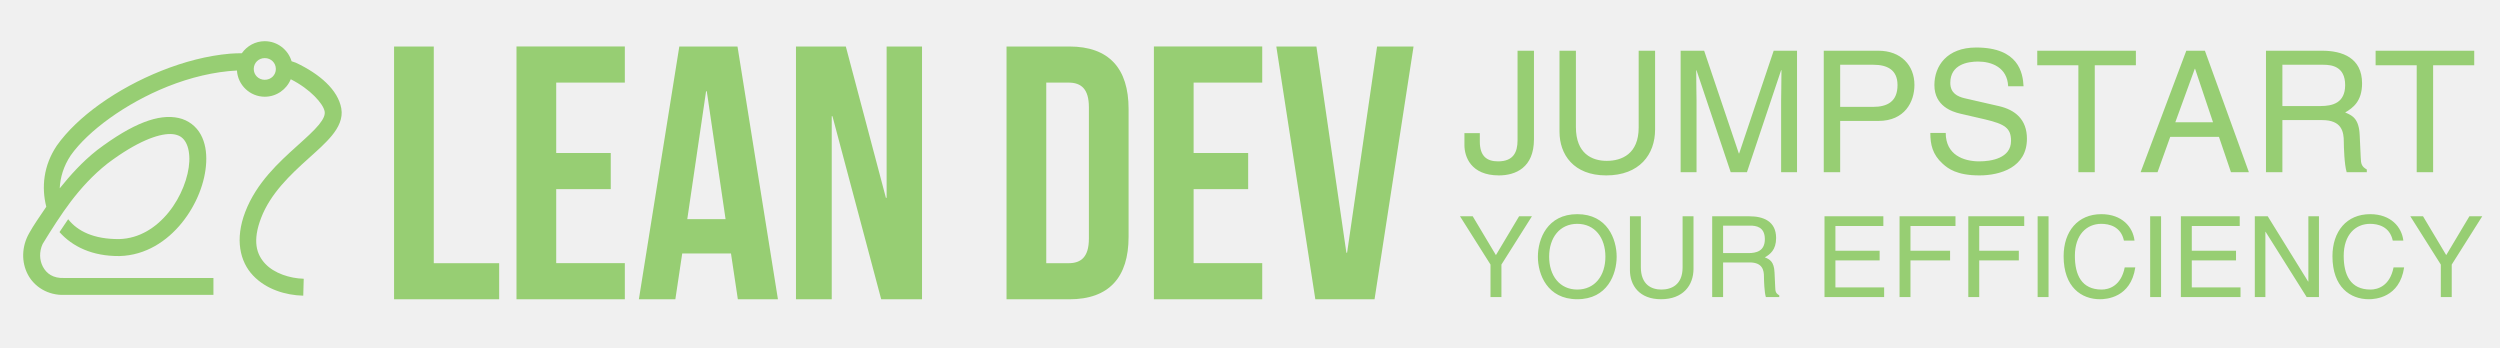
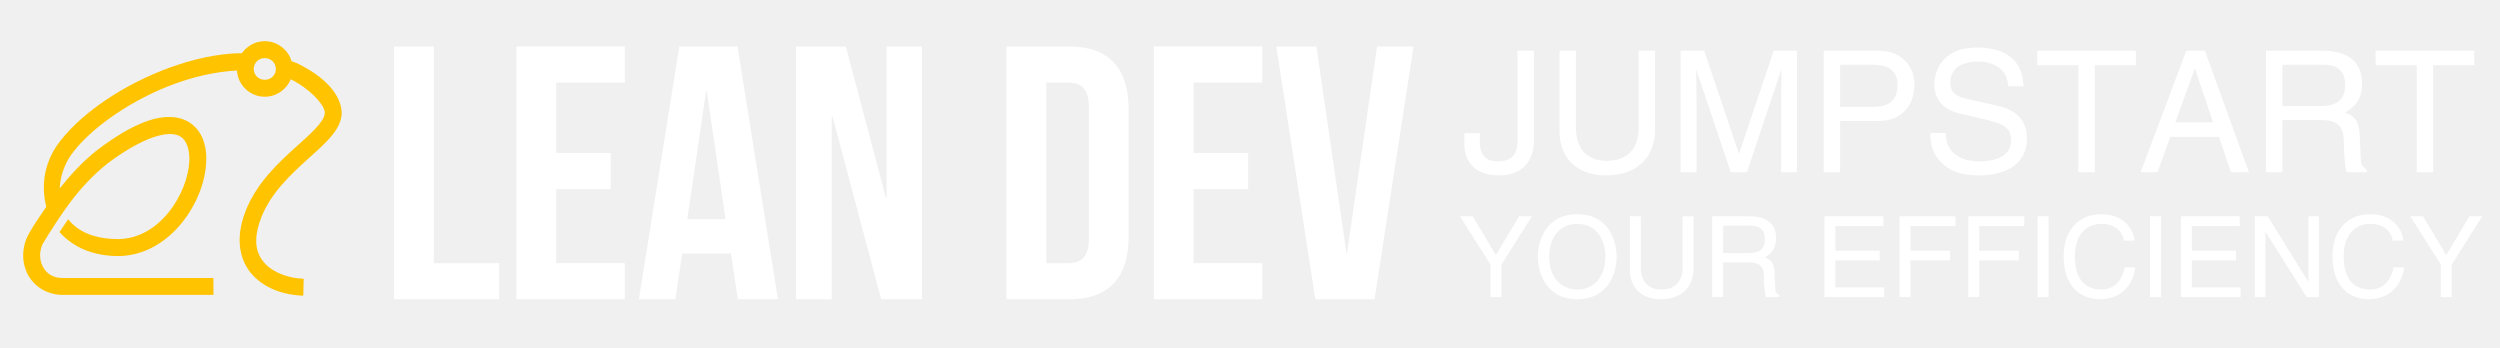
<svg xmlns="http://www.w3.org/2000/svg" version="1.1" width="3600" height="500" viewBox="0 0 3600 500" id="svg20">
  <defs id="defs24" />
  <g transform="matrix(8.104458,0,0,8.104458,81.04457,-795.1854)" id="g18">
    <defs id="SvgjsDefs1266" />
-     <g id="SvgjsG1268" featureKey="Qg0WB5-0" transform="matrix(5.063235,0,0,5.063235,184.7803,-16.66194)" style="fill:#97CE73;fill-opacity:1">
-       <path style="fill:#97CE73;stroke-width:0.634;fill-opacity:1" d="m -24.641,33.172 v -8.871 h 1.394 v 7.604 h 2.294 v 1.267 z m 5.69,-7.604 v 2.471 h 1.914 v 1.267 h -1.914 v 2.598 h 2.408 v 1.267 h -3.802 v -8.871 h 3.802 v 1.267 z m 6.362,-1.267 1.419,8.871 h -1.407 l -0.241,-1.609 h -1.711 l -0.241,1.609 h -1.28 l 1.419,-8.871 z m -1.103,1.571 -0.659,4.486 h 1.343 l -0.659,-4.486 z m 6.146,7.3 -1.711,-6.425 h -0.025 v 6.425 h -1.255 v -8.871 h 1.749 l 1.407,5.31 h 0.025 v -5.31 h 1.242 v 8.871 z m 4.398,0 v -8.871 h 2.205 c 1.394,0 2.078,0.773 2.078,2.192 V 30.98 c 0,1.419 -0.684,2.192 -2.078,2.192 z m 2.18,-7.604 H -1.754 v 6.337 h 0.786 c 0.444,0 0.71,-0.228 0.71,-0.862 v -4.613 c 0,-0.634 -0.266,-0.862 -0.71,-0.862 z m 4.385,0 v 2.471 h 1.914 v 1.267 h -1.914 v 2.598 h 2.408 v 1.267 H 2.023 v -8.871 h 3.802 v 1.267 z m 4.309,-1.267 1.052,7.236 h 0.025 L 9.855,24.301 H 11.135 L 9.766,33.172 H 7.688 L 6.319,24.301 Z" id="path12" />
+     <g id="SvgjsG1268" featureKey="Qg0WB5-0" transform="matrix(5.063235,0,0,5.063235,184.7803,-16.66194)" style="fill:#FFFFFF;fill-opacity:1">
+       <path style="fill:#FFFFFF;stroke-width:0.634;fill-opacity:1" d="m -24.641,33.172 v -8.871 h 1.394 v 7.604 h 2.294 v 1.267 z m 5.69,-7.604 v 2.471 h 1.914 v 1.267 h -1.914 v 2.598 h 2.408 v 1.267 h -3.802 v -8.871 h 3.802 v 1.267 z m 6.362,-1.267 1.419,8.871 h -1.407 l -0.241,-1.609 h -1.711 l -0.241,1.609 h -1.28 l 1.419,-8.871 z m -1.103,1.571 -0.659,4.486 h 1.343 l -0.659,-4.486 z m 6.146,7.3 -1.711,-6.425 h -0.025 v 6.425 h -1.255 v -8.871 h 1.749 l 1.407,5.31 h 0.025 v -5.31 h 1.242 v 8.871 z m 4.398,0 v -8.871 h 2.205 c 1.394,0 2.078,0.773 2.078,2.192 V 30.98 c 0,1.419 -0.684,2.192 -2.078,2.192 z m 2.18,-7.604 H -1.754 v 6.337 h 0.786 c 0.444,0 0.71,-0.228 0.71,-0.862 v -4.613 c 0,-0.634 -0.266,-0.862 -0.71,-0.862 z m 4.385,0 v 2.471 h 1.914 v 1.267 h -1.914 v 2.598 h 2.408 v 1.267 H 2.023 v -8.871 h 3.802 v 1.267 z m 4.309,-1.267 1.052,7.236 h 0.025 L 9.855,24.301 H 11.135 L 9.766,33.172 H 7.688 L 6.319,24.301 Z" id="path12" />
    </g>
-     <g style="fill:#97CE73;fill-opacity:1" id="SvgjsG1267-0" featureKey="e7LhAk-0" transform="matrix(2.608404,0,0,2.608404,-12.27026,93.67827)">
-       <g style="stroke-width:1.066;fill:#97CE73;fill-opacity:1" transform="matrix(0.93813,0,0,0.93843,-33.311,0.092397)" id="g9-8">
-         <g style="stroke-width:1.227;fill:#97CE73;fill-opacity:1" transform="matrix(0.17328,0.17322,-0.17328,0.17322,-877.94,-4124.9)" id="g7-8">
-           <g style="stroke-width:1.61;fill:#97CE73;fill-opacity:1" transform="matrix(0.62042,-0.62042,0.61978,0.61978,28.093,13202)" id="g5-3">
-             <path d="m 14959,8559.6 c -3.193,0 -6.031,1.619 -7.745,4.07 -1.309,0.023 -2.621,0.035 -3.945,0.147 -7.77,0.659 -15.719,2.785 -23.237,5.792 -15.031,6.013 -28.417,15.525 -35.302,25.296 l -0.01,0.024 -0.03,0.034 c -4.466,6.686 -5.182,14.012 -3.517,20.611 -2.102,3.121 -4.4,6.384 -5.778,8.933 -2.599,4.545 -2.639,9.827 -0.446,13.981 2.19,4.156 6.792,7.101 12.436,6.878 h 50.237 v -5.715 h -50.466 c -3.667,0.145 -5.897,-1.472 -7.141,-3.836 -1.131,-2.144 -1.304,-4.97 -0.08,-7.648 2.962,-4.881 6.301,-10.09 9.549,-14.396 3.392,-4.431 7.347,-8.853 12.345,-12.802 l 0.01,-0.01 c 10.025,-7.563 17.149,-10.022 21.236,-9.977 0.582,0.01 1.104,0.056 1.563,0.158 1.84,0.405 2.877,1.281 3.698,2.774 0.814,1.493 1.261,3.714 1.139,6.341 -0.239,5.253 -2.76,11.961 -6.972,17.178 -4.212,5.209 -9.924,8.883 -16.701,9.067 -8.587,0.068 -14.115,-2.699 -17.239,-6.72 l -2.928,4.356 c 4.361,4.892 11.062,8.183 20.238,8.102 h 0.04 c 8.787,-0.226 16.033,-5.029 21.026,-11.207 4.993,-6.178 7.929,-13.753 8.243,-20.522 0.157,-3.384 -0.347,-6.617 -1.843,-9.349 -1.496,-2.732 -4.136,-4.866 -7.485,-5.602 -6.694,-1.473 -15.433,1.737 -27.525,10.871 l -0.03,0.01 -0.01,0.024 c -5.015,3.962 -9.022,8.465 -12.58,12.882 0.187,-3.617 1.229,-7.404 3.732,-11.16 5.847,-8.28 18.569,-17.606 32.71,-23.262 7.712,-3.085 15.798,-5.021 23.416,-5.413 0.279,4.924 4.4,8.868 9.396,8.868 3.943,0 7.362,-2.459 8.769,-5.915 6.626,3.343 10.99,8.317 11.441,10.871 v 0.01 c 0.196,1.106 -0.278,2.461 -1.944,4.506 -1.67,2.045 -4.365,4.461 -7.409,7.204 -6.083,5.485 -13.644,12.365 -17.428,22.186 -3.577,9.289 -1.85,16.869 2.616,21.584 4.465,4.715 11.025,6.654 16.947,6.812 l 0.156,-5.726 c -4.719,-0.126 -9.94,-1.844 -12.948,-5.021 -3.009,-3.177 -4.449,-7.725 -1.418,-15.6 3.174,-8.245 9.87,-14.538 15.91,-19.986 3.02,-2.724 5.866,-5.215 8.007,-7.84 2.141,-2.625 3.75,-5.702 3.141,-9.125 -1.108,-6.257 -7.221,-11.617 -15.306,-15.443 l -0.04,-0.024 -0.06,-0.01 c -0.45,-0.191 -0.928,-0.308 -1.384,-0.481 -1.158,-3.897 -4.785,-6.774 -9.041,-6.777 z m 0,5.715 c 2.115,0 3.741,1.636 3.741,3.678 0,2.042 -1.626,3.657 -3.741,3.657 -2.11,0 -3.723,-1.615 -3.723,-3.657 0,-2.042 1.613,-3.678 3.723,-3.678 z" color="" dominant-baseline="auto" solid-color="" stop-color="" style="font-variant-ligatures:normal;font-variant-position:normal;font-variant-caps:normal;font-variant-numeric:normal;font-variant-alternates:normal;font-feature-settings:normal;text-indent:0;text-decoration:none;text-decoration-line:none;text-decoration-style:solid;text-transform:none;text-orientation:mixed;dominant-baseline:auto;white-space:normal;shape-padding:0;isolation:auto;mix-blend-mode:normal;color-rendering:auto;image-rendering:auto;shape-rendering:auto;fill:#97CE73;fill-opacity:1" id="path3-3" />
+     <g style="fill:#FFFFFF;fill-opacity:1" id="SvgjsG1267-0" featureKey="e7LhAk-0" transform="matrix(2.608404,0,0,2.608404,-12.27026,93.67827)">
+       <g style="stroke-width:1.066;fill:#FFC300;fill-opacity:1" transform="matrix(0.93813,0,0,0.93843,-33.311,0.092397)" id="g9-8">
+         <g style="stroke-width:1.227;fill:#FFC300;fill-opacity:1" transform="matrix(0.17328,0.17322,-0.17328,0.17322,-877.94,-4124.9)" id="g7-8">
+           <g style="stroke-width:1.61;fill:#FFC300;fill-opacity:1" transform="matrix(0.62042,-0.62042,0.61978,0.61978,28.093,13202)" id="g5-3">
+             <path d="m 14959,8559.6 c -3.193,0 -6.031,1.619 -7.745,4.07 -1.309,0.023 -2.621,0.035 -3.945,0.147 -7.77,0.659 -15.719,2.785 -23.237,5.792 -15.031,6.013 -28.417,15.525 -35.302,25.296 l -0.01,0.024 -0.03,0.034 c -4.466,6.686 -5.182,14.012 -3.517,20.611 -2.102,3.121 -4.4,6.384 -5.778,8.933 -2.599,4.545 -2.639,9.827 -0.446,13.981 2.19,4.156 6.792,7.101 12.436,6.878 h 50.237 v -5.715 h -50.466 c -3.667,0.145 -5.897,-1.472 -7.141,-3.836 -1.131,-2.144 -1.304,-4.97 -0.08,-7.648 2.962,-4.881 6.301,-10.09 9.549,-14.396 3.392,-4.431 7.347,-8.853 12.345,-12.802 l 0.01,-0.01 c 10.025,-7.563 17.149,-10.022 21.236,-9.977 0.582,0.01 1.104,0.056 1.563,0.158 1.84,0.405 2.877,1.281 3.698,2.774 0.814,1.493 1.261,3.714 1.139,6.341 -0.239,5.253 -2.76,11.961 -6.972,17.178 -4.212,5.209 -9.924,8.883 -16.701,9.067 -8.587,0.068 -14.115,-2.699 -17.239,-6.72 l -2.928,4.356 c 4.361,4.892 11.062,8.183 20.238,8.102 h 0.04 c 8.787,-0.226 16.033,-5.029 21.026,-11.207 4.993,-6.178 7.929,-13.753 8.243,-20.522 0.157,-3.384 -0.347,-6.617 -1.843,-9.349 -1.496,-2.732 -4.136,-4.866 -7.485,-5.602 -6.694,-1.473 -15.433,1.737 -27.525,10.871 l -0.03,0.01 -0.01,0.024 c -5.015,3.962 -9.022,8.465 -12.58,12.882 0.187,-3.617 1.229,-7.404 3.732,-11.16 5.847,-8.28 18.569,-17.606 32.71,-23.262 7.712,-3.085 15.798,-5.021 23.416,-5.413 0.279,4.924 4.4,8.868 9.396,8.868 3.943,0 7.362,-2.459 8.769,-5.915 6.626,3.343 10.99,8.317 11.441,10.871 v 0.01 c 0.196,1.106 -0.278,2.461 -1.944,4.506 -1.67,2.045 -4.365,4.461 -7.409,7.204 -6.083,5.485 -13.644,12.365 -17.428,22.186 -3.577,9.289 -1.85,16.869 2.616,21.584 4.465,4.715 11.025,6.654 16.947,6.812 l 0.156,-5.726 c -4.719,-0.126 -9.94,-1.844 -12.948,-5.021 -3.009,-3.177 -4.449,-7.725 -1.418,-15.6 3.174,-8.245 9.87,-14.538 15.91,-19.986 3.02,-2.724 5.866,-5.215 8.007,-7.84 2.141,-2.625 3.75,-5.702 3.141,-9.125 -1.108,-6.257 -7.221,-11.617 -15.306,-15.443 l -0.04,-0.024 -0.06,-0.01 c -0.45,-0.191 -0.928,-0.308 -1.384,-0.481 -1.158,-3.897 -4.785,-6.774 -9.041,-6.777 z m 0,5.715 c 2.115,0 3.741,1.636 3.741,3.678 0,2.042 -1.626,3.657 -3.741,3.657 -2.11,0 -3.723,-1.615 -3.723,-3.657 0,-2.042 1.613,-3.678 3.723,-3.678 z" color="" dominant-baseline="auto" solid-color="" stop-color="" style="font-variant-ligatures:normal;font-variant-position:normal;font-variant-caps:normal;font-variant-numeric:normal;font-variant-alternates:normal;font-feature-settings:normal;text-indent:0;text-decoration:none;text-decoration-line:none;text-decoration-style:solid;text-transform:none;text-orientation:mixed;dominant-baseline:auto;white-space:normal;shape-padding:0;isolation:auto;mix-blend-mode:normal;color-rendering:auto;image-rendering:auto;shape-rendering:auto;fill:#FFC300;fill-opacity:1" id="path3-3" />
          </g>
        </g>
      </g>
    </g>
-     <g id="SvgjsG1269-4" featureKey="sloganFeature-0" transform="matrix(0.9997057,0,0,0.9997057,125.4122,130.9103)" style="fill:#97CE73;fill-opacity:1">
-       <path d="M 131.4,14.22 V 20 h -1.94 v -5.78 l -5.42,-8.58 h 2.26 l 4.12,6.9 4.12,-6.9 h 2.28 z m 18.48,-1.4 c 0,-3.38 -1.88,-5.84 -5,-5.84 -3.12,0 -5,2.46 -5,5.84 0,3.38 1.88,5.84 5,5.84 3.12,0 5,-2.46 5,-5.84 z m 2,0 c 0,3.1 -1.64,7.56 -7,7.56 -5.36,0 -7,-4.46 -7,-7.56 0,-3.1 1.64,-7.56 7,-7.56 5.36,0 7,4.46 7,7.56 z M 163.6,5.64 h 1.94 v 9.32 c 0,2.94 -1.84,5.42 -5.78,5.42 -3.86,0 -5.52,-2.48 -5.52,-5.16 V 5.64 h 1.94 v 9.04 c 0,3.12 1.9,3.98 3.64,3.98 1.78,0 3.78,-0.82 3.78,-3.94 z m 7.2,8.2 V 20 h -1.94 V 5.64 h 6.64 c 2.36,0 4.72,0.82 4.72,3.86 0,2.12 -1.08,2.9 -2,3.44 0.82,0.34 1.64,0.7 1.72,2.7 l 0.12,2.6 c 0.02,0.8 0.12,1.1 0.72,1.44 V 20 h -2.38 c -0.28,-0.88 -0.34,-3.06 -0.34,-3.6 0,-1.18 -0.24,-2.56 -2.56,-2.56 z m 0,-6.54 v 4.88 h 4.5 c 1.42,0 2.92,-0.36 2.92,-2.48 0,-2.22 -1.62,-2.4 -2.58,-2.4 z m 28.62,10.98 V 20 h -10.6 V 5.64 h 10.46 v 1.72 h -8.52 v 4.4 h 7.86 v 1.72 h -7.86 v 4.8 z m 4.68,-4.8 V 20 h -1.94 V 5.64 h 9.94 v 1.72 h -8 v 4.4 h 7.04 v 1.72 z m 12.22,0 V 20 h -1.94 V 5.64 h 9.94 v 1.72 h -8 v 4.4 h 7.04 v 1.72 z M 228.64,5.64 V 20 H 226.7 V 5.64 Z m 15.28,4.32 h -1.88 c -0.54,-2.52 -2.64,-2.98 -4.02,-2.98 -2.6,0 -4.7,1.92 -4.7,5.7 0,3.38 1.2,5.98 4.76,5.98 1.26,0 3.44,-0.6 4.1,-3.94 h 1.88 c -0.8,5.42 -5.2,5.66 -6.28,5.66 -3.26,0 -6.46,-2.12 -6.46,-7.64 0,-4.42 2.52,-7.48 6.7,-7.48 3.7,0 5.62,2.3 5.9,4.7 z m 4.72,-4.32 V 20 H 246.7 V 5.64 Z m 14.12,12.64 V 20 h -10.6 V 5.64 h 10.46 v 1.72 h -8.52 v 4.4 h 7.86 v 1.72 h -7.86 v 4.8 z m 12.06,-1.04 V 5.64 h 1.88 V 20 h -2.18 l -7.3,-11.6 h -0.04 V 20 H 265.3 V 5.64 h 2.3 l 7.18,11.6 z M 291.7,9.96 h -1.88 c -0.54,-2.52 -2.64,-2.98 -4.02,-2.98 -2.6,0 -4.7,1.92 -4.7,5.7 0,3.38 1.2,5.98 4.76,5.98 1.26,0 3.44,-0.6 4.1,-3.94 h 1.88 c -0.8,5.42 -5.2,5.66 -6.28,5.66 -3.26,0 -6.46,-2.12 -6.46,-7.64 0,-4.42 2.52,-7.48 6.7,-7.48 3.7,0 5.62,2.3 5.9,4.7 z m 8.6,4.26 V 20 h -1.94 v -5.78 l -5.42,-8.58 h 2.26 l 4.12,6.9 4.12,-6.9 h 2.28 z" id="path15-2" style="fill:#97CE73;fill-opacity:1" />
+     <g id="SvgjsG1269-4" featureKey="sloganFeature-0" transform="matrix(0.9997057,0,0,0.9997057,125.4122,130.9103)" style="fill:#FFFFFF;fill-opacity:1">
+       <path d="M 131.4,14.22 V 20 h -1.94 v -5.78 l -5.42,-8.58 h 2.26 l 4.12,6.9 4.12,-6.9 h 2.28 z m 18.48,-1.4 c 0,-3.38 -1.88,-5.84 -5,-5.84 -3.12,0 -5,2.46 -5,5.84 0,3.38 1.88,5.84 5,5.84 3.12,0 5,-2.46 5,-5.84 z m 2,0 c 0,3.1 -1.64,7.56 -7,7.56 -5.36,0 -7,-4.46 -7,-7.56 0,-3.1 1.64,-7.56 7,-7.56 5.36,0 7,4.46 7,7.56 z M 163.6,5.64 h 1.94 v 9.32 c 0,2.94 -1.84,5.42 -5.78,5.42 -3.86,0 -5.52,-2.48 -5.52,-5.16 V 5.64 h 1.94 v 9.04 c 0,3.12 1.9,3.98 3.64,3.98 1.78,0 3.78,-0.82 3.78,-3.94 z m 7.2,8.2 V 20 h -1.94 V 5.64 h 6.64 c 2.36,0 4.72,0.82 4.72,3.86 0,2.12 -1.08,2.9 -2,3.44 0.82,0.34 1.64,0.7 1.72,2.7 l 0.12,2.6 c 0.02,0.8 0.12,1.1 0.72,1.44 V 20 h -2.38 c -0.28,-0.88 -0.34,-3.06 -0.34,-3.6 0,-1.18 -0.24,-2.56 -2.56,-2.56 z m 0,-6.54 v 4.88 h 4.5 c 1.42,0 2.92,-0.36 2.92,-2.48 0,-2.22 -1.62,-2.4 -2.58,-2.4 z m 28.62,10.98 V 20 h -10.6 V 5.64 h 10.46 v 1.72 h -8.52 v 4.4 h 7.86 v 1.72 h -7.86 v 4.8 z m 4.68,-4.8 V 20 h -1.94 V 5.64 h 9.94 v 1.72 h -8 v 4.4 h 7.04 v 1.72 z m 12.22,0 V 20 h -1.94 V 5.64 h 9.94 v 1.72 h -8 v 4.4 h 7.04 v 1.72 z M 228.64,5.64 V 20 H 226.7 V 5.64 Z m 15.28,4.32 h -1.88 c -0.54,-2.52 -2.64,-2.98 -4.02,-2.98 -2.6,0 -4.7,1.92 -4.7,5.7 0,3.38 1.2,5.98 4.76,5.98 1.26,0 3.44,-0.6 4.1,-3.94 h 1.88 c -0.8,5.42 -5.2,5.66 -6.28,5.66 -3.26,0 -6.46,-2.12 -6.46,-7.64 0,-4.42 2.52,-7.48 6.7,-7.48 3.7,0 5.62,2.3 5.9,4.7 z m 4.72,-4.32 V 20 H 246.7 V 5.64 Z m 14.12,12.64 V 20 h -10.6 V 5.64 h 10.46 v 1.72 h -8.52 v 4.4 h 7.86 v 1.72 h -7.86 v 4.8 z m 12.06,-1.04 V 5.64 h 1.88 V 20 h -2.18 l -7.3,-11.6 h -0.04 V 20 H 265.3 V 5.64 h 2.3 l 7.18,11.6 z M 291.7,9.96 h -1.88 c -0.54,-2.52 -2.64,-2.98 -4.02,-2.98 -2.6,0 -4.7,1.92 -4.7,5.7 0,3.38 1.2,5.98 4.76,5.98 1.26,0 3.44,-0.6 4.1,-3.94 h 1.88 c -0.8,5.42 -5.2,5.66 -6.28,5.66 -3.26,0 -6.46,-2.12 -6.46,-7.64 0,-4.42 2.52,-7.48 6.7,-7.48 3.7,0 5.62,2.3 5.9,4.7 z m 8.6,4.26 V 20 h -1.94 v -5.78 l -5.42,-8.58 h 2.26 l 4.12,6.9 4.12,-6.9 h 2.28 z" id="path15-2" style="fill:#FFFFFF;fill-opacity:1" />
    </g>
-     <g id="SvgjsG1269-4-4" featureKey="sloganFeature-0" transform="matrix(1.502955,0,0,1.502955,249.6881,98.65334)" style="fill:#97CE73;fill-opacity:1">
-       <path d="m 0.34,15.38 h 1.82 v 1 c 0,1.72 0.82,2.34 2.16,2.34 1.8,0 2.3,-1.08 2.3,-2.48 V 5.64 h 1.94 v 10.48 c 0,3.36 -2.2,4.26 -4.14,4.26 -3.34,0 -4.08,-2.24 -4.08,-3.58 z m 20.6,-9.74 h 1.94 v 9.32 c 0,2.94 -1.84,5.42 -5.78,5.42 -3.86,0 -5.52,-2.48 -5.52,-5.16 V 5.64 h 1.94 v 9.04 c 0,3.12 1.9,3.98 3.64,3.98 1.78,0 3.78,-0.82 3.78,-3.94 z M 39.66,20 h -1.88 v -8.48 c 0,-0.42 0.04,-2.24 0.04,-3.58 H 37.78 L 33.74,20 H 31.82 L 27.78,7.96 h -0.04 c 0,1.32 0.04,3.14 0.04,3.56 V 20 H 25.9 V 5.64 h 2.78 l 4.1,12.14 h 0.04 L 36.9,5.64 h 2.76 z m 5.1,-12.7 v 4.98 h 3.86 c 1.74,0 2.92,-0.64 2.92,-2.58 0,-1.82 -1.24,-2.4 -2.84,-2.4 z m 0,6.64 V 20 H 42.82 V 5.64 h 6.46 c 2.66,0 4.26,1.72 4.26,4.04 0,2 -1.14,4.26 -4.26,4.26 z m 21.68,-4.1 h -1.82 c -0.1,-2.22 -1.94,-2.92 -3.56,-2.92 -1.22,0 -3.28,0.34 -3.28,2.52 0,1.22 0.86,1.62 1.7,1.82 l 4.1,0.94 c 1.86,0.44 3.26,1.56 3.26,3.84 0,3.4 -3.16,4.34 -5.62,4.34 -2.66,0 -3.7,-0.8 -4.34,-1.38 -1.22,-1.1 -1.46,-2.3 -1.46,-3.64 h 1.82 c 0,2.6 2.12,3.36 3.96,3.36 1.4,0 3.76,-0.36 3.76,-2.42 0,-1.5 -0.7,-1.98 -3.06,-2.54 L 58.96,13.08 C 58.02,12.86 55.9,12.2 55.9,9.7 c 0,-2.24 1.46,-4.44 4.94,-4.44 5.02,0 5.52,3 5.6,4.58 z M 68.06,7.36 V 5.64 H 79.72 V 7.36 H 74.86 V 20 H 72.92 V 7.36 Z m 21.48,8.46 H 83.78 L 82.28,20 h -2 l 5.4,-14.36 h 2.2 L 93.08,20 H 90.96 Z M 84.38,14.1 h 4.46 L 86.72,7.78 H 86.68 Z M 97.04,13.84 V 20 H 95.1 V 5.64 h 6.64 c 2.36,0 4.72,0.82 4.72,3.86 0,2.12 -1.08,2.9 -2,3.44 0.82,0.34 1.64,0.7 1.72,2.7 l 0.12,2.6 c 0.02,0.8 0.12,1.1 0.72,1.44 V 20 h -2.38 c -0.28,-0.88 -0.34,-3.06 -0.34,-3.6 0,-1.18 -0.24,-2.56 -2.56,-2.56 z m 0,-6.54 v 4.88 h 4.5 c 1.42,0 2.92,-0.36 2.92,-2.48 0,-2.22 -1.62,-2.4 -2.58,-2.4 z m 11.02,0.06 V 5.64 h 11.66 v 1.72 h -4.86 V 20 h -1.94 V 7.36 Z" id="path15-2-9" style="fill:#97CE73;fill-opacity:1" />
+     <g id="SvgjsG1269-4-4" featureKey="sloganFeature-0" transform="matrix(1.502955,0,0,1.502955,249.6881,98.65334)" style="fill:#FFFFFF;fill-opacity:1">
+       <path d="m 0.34,15.38 h 1.82 v 1 c 0,1.72 0.82,2.34 2.16,2.34 1.8,0 2.3,-1.08 2.3,-2.48 V 5.64 h 1.94 v 10.48 c 0,3.36 -2.2,4.26 -4.14,4.26 -3.34,0 -4.08,-2.24 -4.08,-3.58 z m 20.6,-9.74 h 1.94 v 9.32 c 0,2.94 -1.84,5.42 -5.78,5.42 -3.86,0 -5.52,-2.48 -5.52,-5.16 V 5.64 h 1.94 v 9.04 c 0,3.12 1.9,3.98 3.64,3.98 1.78,0 3.78,-0.82 3.78,-3.94 z M 39.66,20 h -1.88 v -8.48 c 0,-0.42 0.04,-2.24 0.04,-3.58 H 37.78 L 33.74,20 H 31.82 L 27.78,7.96 h -0.04 c 0,1.32 0.04,3.14 0.04,3.56 V 20 H 25.9 V 5.64 h 2.78 l 4.1,12.14 h 0.04 L 36.9,5.64 h 2.76 z m 5.1,-12.7 v 4.98 h 3.86 c 1.74,0 2.92,-0.64 2.92,-2.58 0,-1.82 -1.24,-2.4 -2.84,-2.4 z m 0,6.64 V 20 H 42.82 V 5.64 h 6.46 c 2.66,0 4.26,1.72 4.26,4.04 0,2 -1.14,4.26 -4.26,4.26 z m 21.68,-4.1 h -1.82 c -0.1,-2.22 -1.94,-2.92 -3.56,-2.92 -1.22,0 -3.28,0.34 -3.28,2.52 0,1.22 0.86,1.62 1.7,1.82 l 4.1,0.94 c 1.86,0.44 3.26,1.56 3.26,3.84 0,3.4 -3.16,4.34 -5.62,4.34 -2.66,0 -3.7,-0.8 -4.34,-1.38 -1.22,-1.1 -1.46,-2.3 -1.46,-3.64 h 1.82 c 0,2.6 2.12,3.36 3.96,3.36 1.4,0 3.76,-0.36 3.76,-2.42 0,-1.5 -0.7,-1.98 -3.06,-2.54 L 58.96,13.08 C 58.02,12.86 55.9,12.2 55.9,9.7 c 0,-2.24 1.46,-4.44 4.94,-4.44 5.02,0 5.52,3 5.6,4.58 z M 68.06,7.36 V 5.64 H 79.72 V 7.36 H 74.86 V 20 H 72.92 V 7.36 Z m 21.48,8.46 H 83.78 L 82.28,20 h -2 l 5.4,-14.36 h 2.2 L 93.08,20 H 90.96 Z M 84.38,14.1 h 4.46 L 86.72,7.78 H 86.68 Z M 97.04,13.84 V 20 H 95.1 V 5.64 h 6.64 c 2.36,0 4.72,0.82 4.72,3.86 0,2.12 -1.08,2.9 -2,3.44 0.82,0.34 1.64,0.7 1.72,2.7 l 0.12,2.6 c 0.02,0.8 0.12,1.1 0.72,1.44 V 20 h -2.38 c -0.28,-0.88 -0.34,-3.06 -0.34,-3.6 0,-1.18 -0.24,-2.56 -2.56,-2.56 z m 0,-6.54 v 4.88 h 4.5 c 1.42,0 2.92,-0.36 2.92,-2.48 0,-2.22 -1.62,-2.4 -2.58,-2.4 z m 11.02,0.06 V 5.64 h 11.66 v 1.72 h -4.86 V 20 h -1.94 V 7.36 Z" id="path15-2-9" style="fill:#FFFFFF;fill-opacity:1" />
    </g>
  </g>
  <flowRoot xml:space="preserve" id="flowRoot3784" style="font-style:normal;font-variant:normal;font-weight:normal;font-stretch:normal;font-size:13.333px;line-height:1.25;font-family:serif;-inkscape-font-specification:serif;text-align:center;letter-spacing:0px;word-spacing:0px;text-anchor:middle;fill:#000000;fill-opacity:1;stroke:none" transform="translate(0,-12)">
    <flowRegion id="flowRegion3786">
      <rect id="rect3788" width="180.929" height="16.701" x="-44.536" y="-495.638" />
    </flowRegion>
    <flowPara id="flowPara3790" />
  </flowRoot>
</svg>
